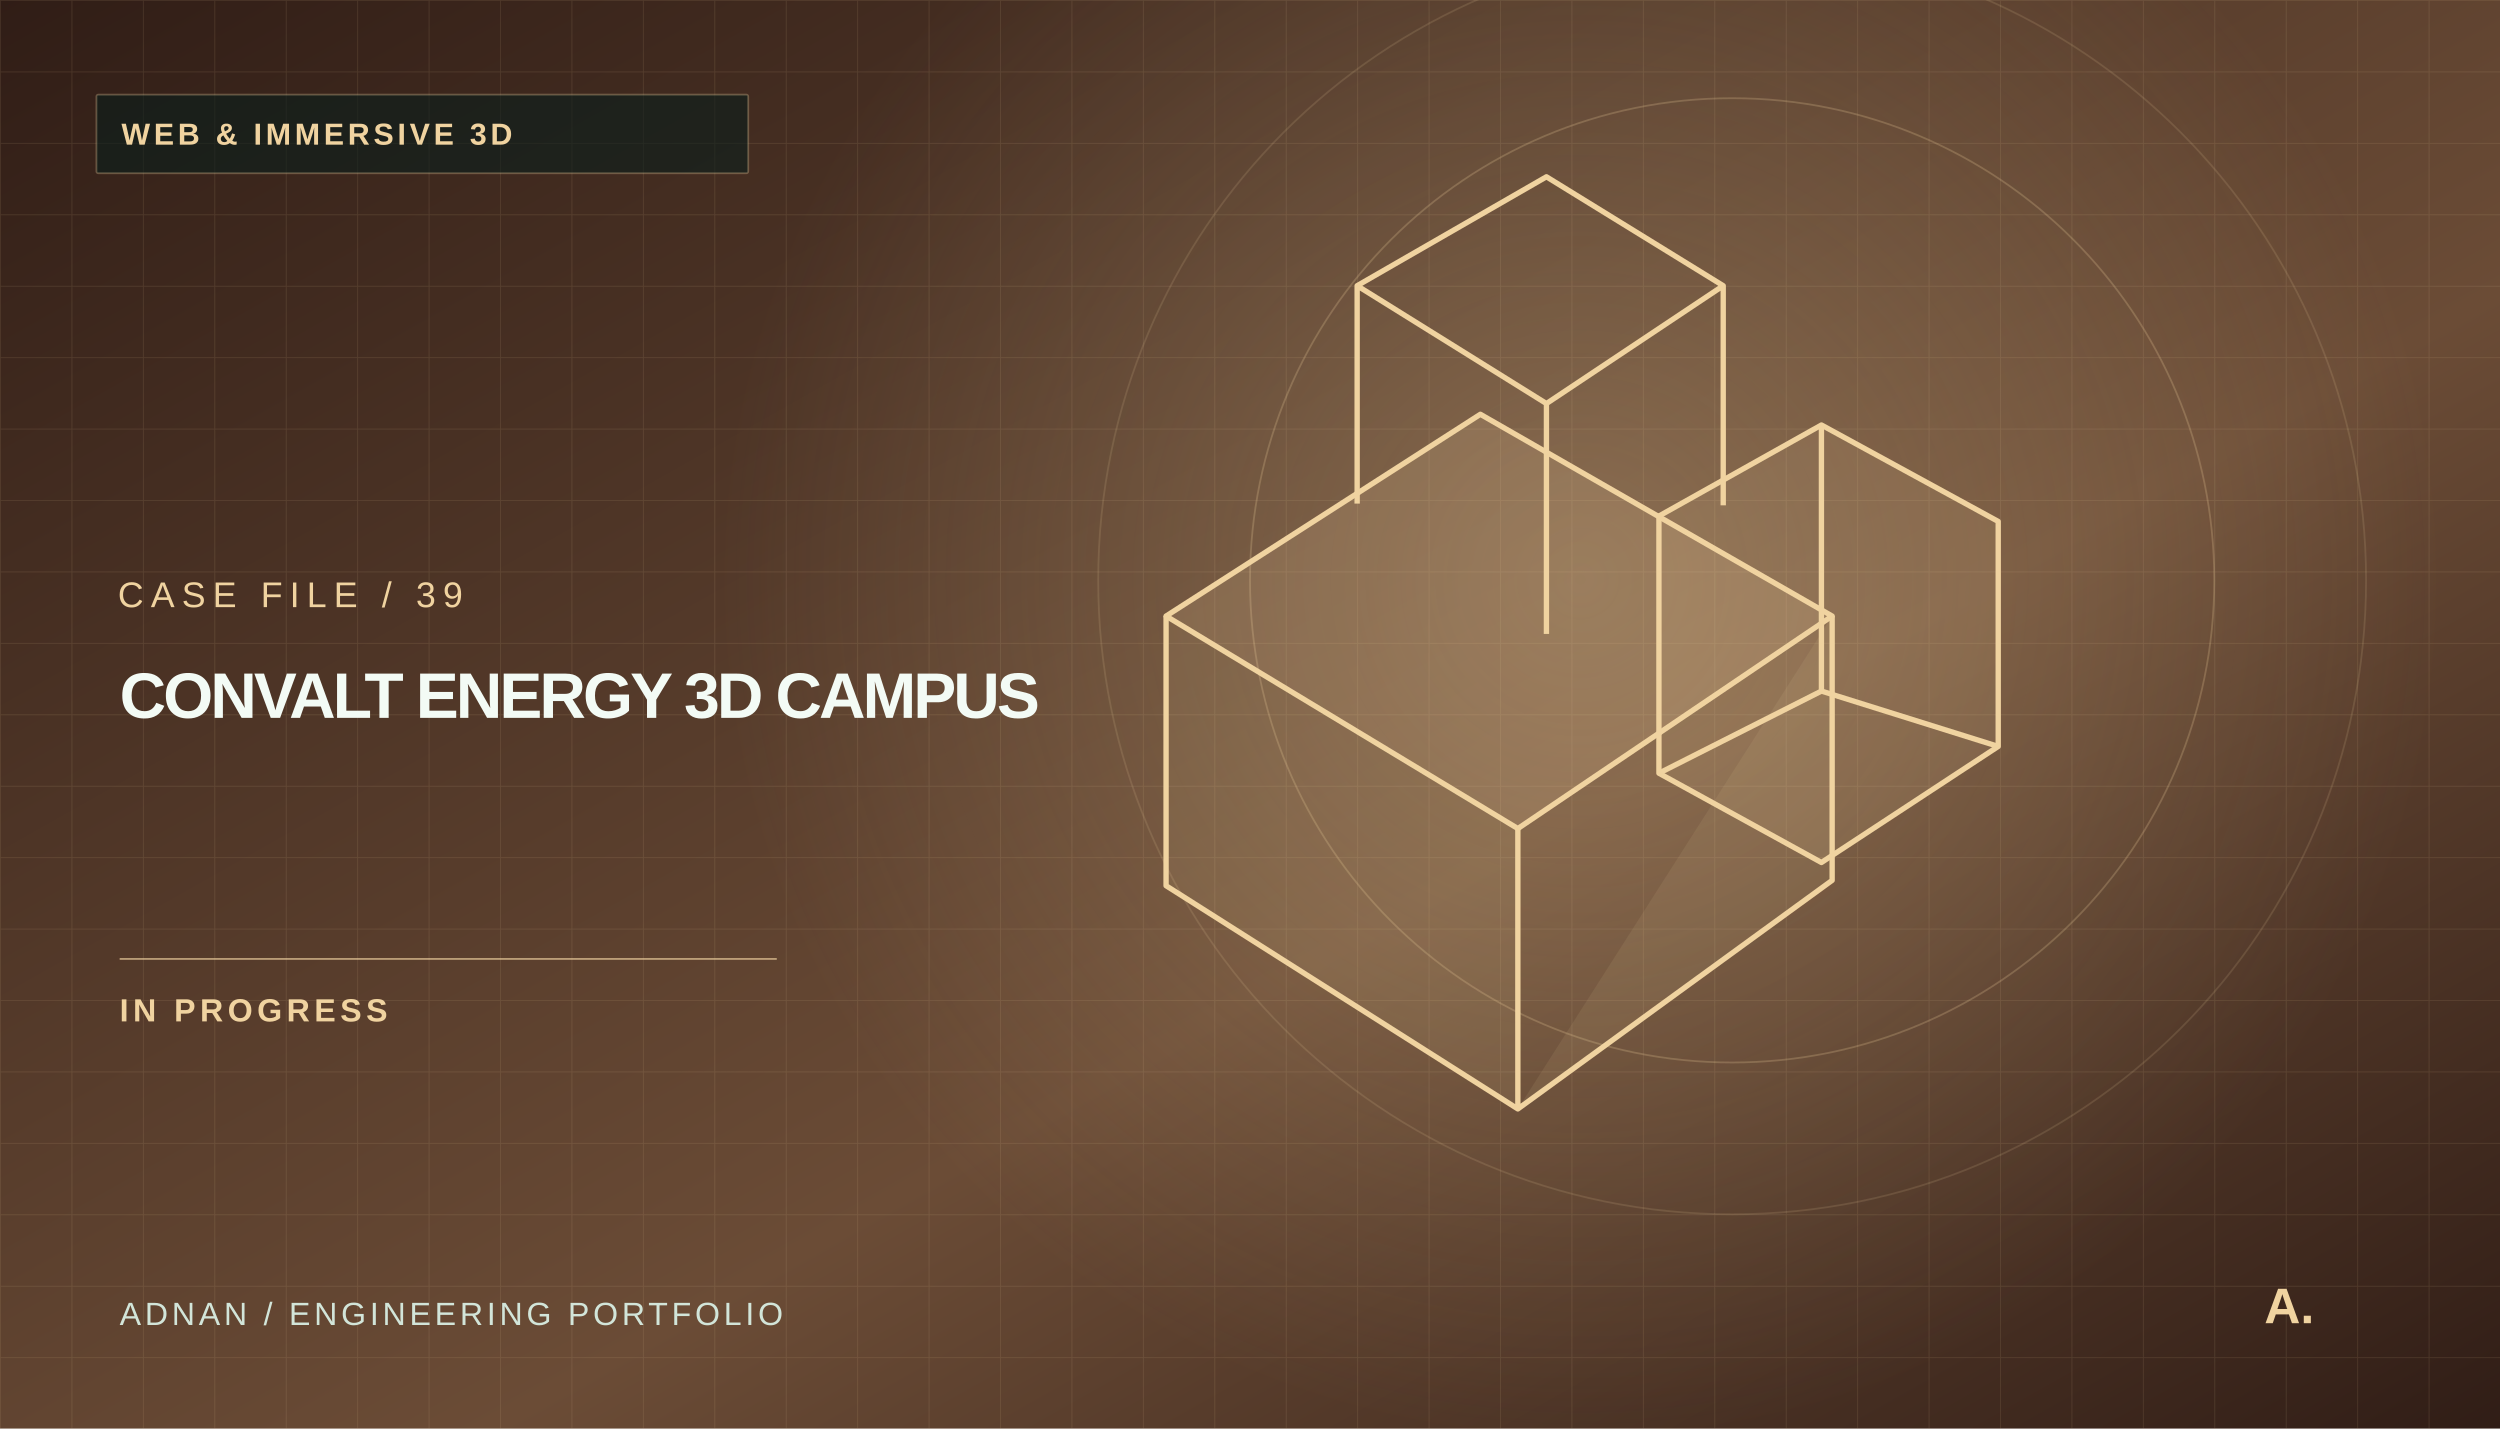
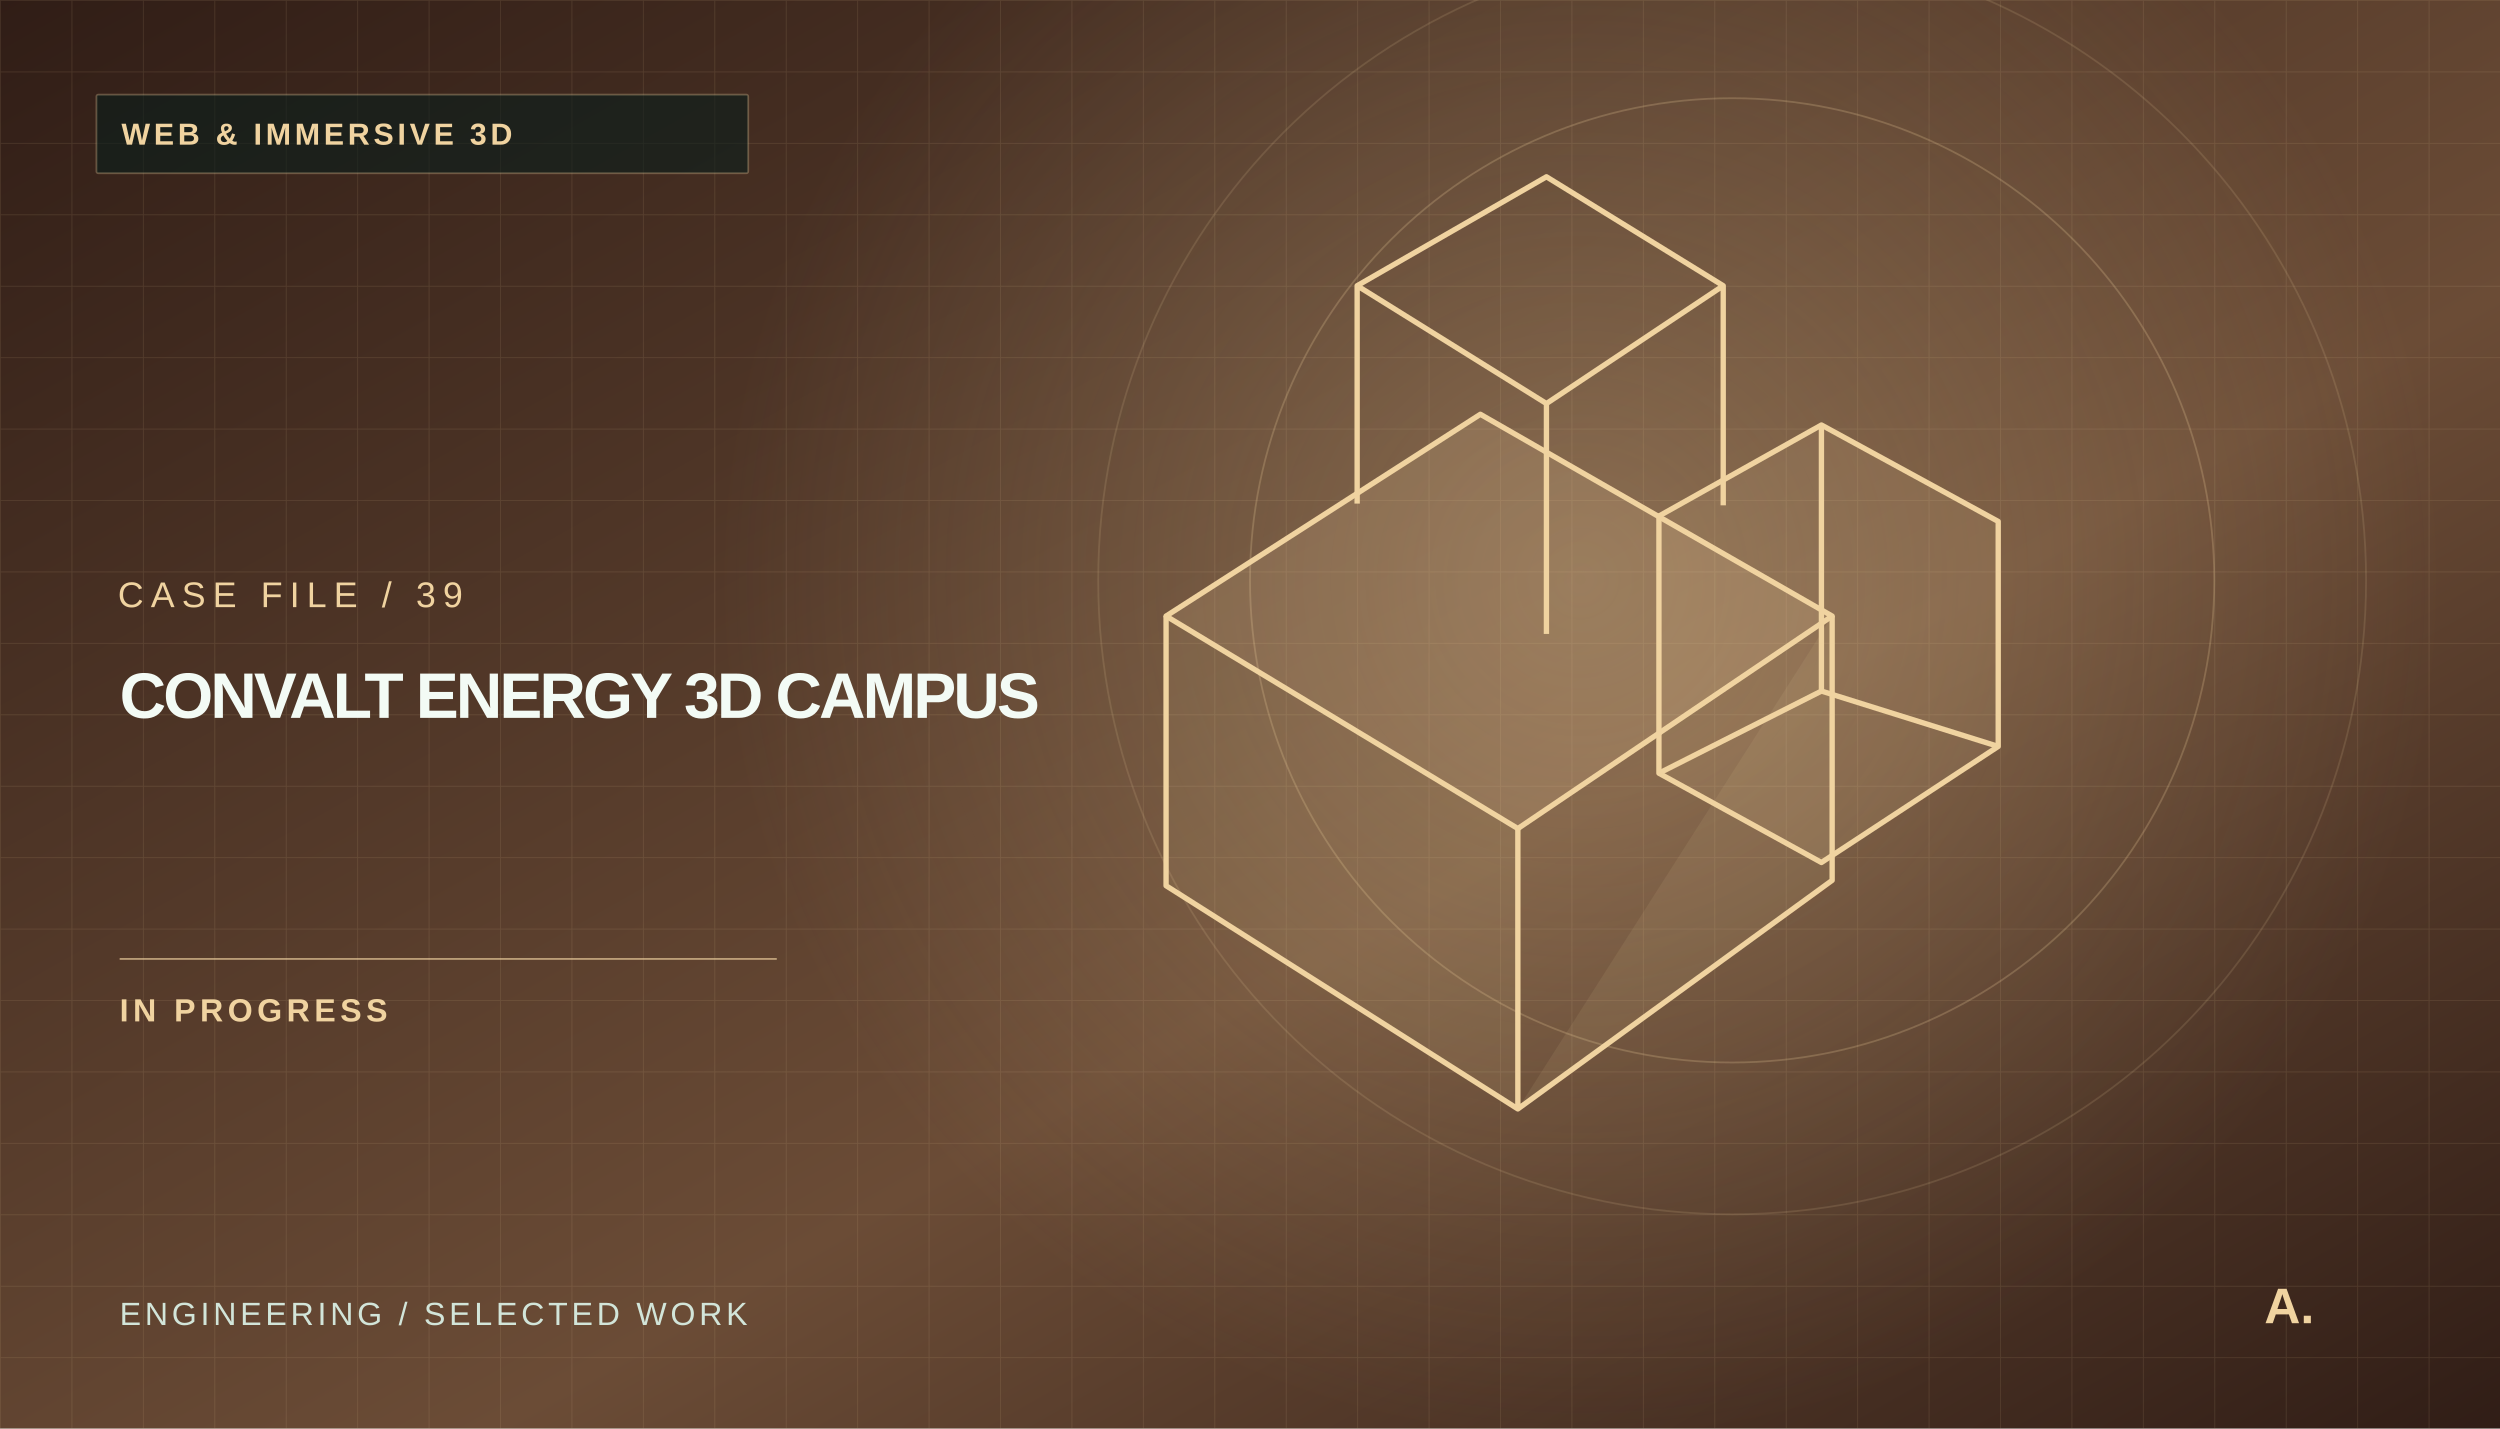
<svg xmlns="http://www.w3.org/2000/svg" width="1400" height="800" viewBox="0 0 1400 800" role="img" aria-label="Concept art for Convalt Energy 3D Campus">
  <defs>
    <linearGradient id="g" x1="0" x2="1" y1="0" y2="1">
      <stop stop-color="#301d16" />
      <stop offset=".6" stop-color="#6b4c36" />
      <stop offset="1" stop-color="#301d16" />
    </linearGradient>
    <radialGradient id="gl">
      <stop stop-color="#f0d3a0" stop-opacity=".29" />
      <stop offset="1" stop-color="#f0d3a0" stop-opacity="0" />
    </radialGradient>
    <pattern id="grid" width="40" height="40" patternUnits="userSpaceOnUse">
      <path d="M40 0H0V40" fill="none" stroke="#f0d3a0" stroke-opacity=".11" stroke-width="1" />
    </pattern>
    <filter id="blur">
      <feGaussianBlur stdDeviation="38" />
    </filter>
  </defs>
  <rect width="1400" height="800" fill="url(#g)" />
  <rect width="1400" height="800" fill="url(#grid)" />
  <circle cx="885" cy="325" r="480" fill="url(#gl)" />
  <circle cx="970" cy="325" r="270" stroke="#f0d3a0" stroke-opacity=".23" fill="none" />
  <circle cx="970" cy="325" r="355" stroke="#f0d3a0" stroke-opacity=".14" fill="none" />
  <g stroke="#f0d3a0" stroke-width="3" fill="none" stroke-linejoin="round">
    <path d="M653 345l176-113 197 113-176 119z" fill="#f0d3a0" fill-opacity=".15" />
    <path d="M653 345v151l197 125V464m176-119v148L850 621" fill="#f0d3a0" fill-opacity=".09" />
    <path d="M760 282V160l106-61 99 61v123m-205-123 106 66 99-66M866 226v129" />
    <path d="M929 289l91-51 99 54v126l-99 65-91-50z" fill="#f0d3a0" fill-opacity=".1" />
    <path d="M1020 239v148l-91 46m91-46 99 31" />
  </g>
  <rect x="54" y="53" width="365" height="44" rx="1" fill="#061c1a" fill-opacity=".58" stroke="#f0d3a0" stroke-opacity=".3" />
  <text x="68" y="81" font-family="Arial,sans-serif" font-size="17" font-weight="600" letter-spacing="2.1" fill="#f0d3a0">WEB &amp; IMMERSIVE 3D</text>
  <text x="66" y="340" font-family="Arial,sans-serif" font-size="20" letter-spacing="4" fill="#f0d3a0">CASE FILE / 39</text>
  <text x="67" y="402" font-family="Arial,sans-serif" font-size="36" font-weight="700" letter-spacing="-1.6" fill="#f3fbf5">CONVALT ENERGY 3D CAMPUS</text>
  <line x1="67" y1="537" x2="435" y2="537" stroke="#f0d3a0" stroke-opacity=".66" />
  <text x="67" y="572" font-family="Arial,sans-serif" font-size="18" font-weight="600" letter-spacing="2.5" fill="#f0d3a0">IN PROGRESS</text>
-   <text x="67" y="742" font-family="Arial,sans-serif" font-size="18" letter-spacing="2.1" fill="#d2e5d9">ADNAN / ENGINEERING PORTFOLIO</text>
+   <text x="67" y="742" font-family="Arial,sans-serif" font-size="18" letter-spacing="2.1" fill="#d2e5d9">ENGINEERING / SELECTED WORK</text>
  <text x="1296" y="741" font-family="Arial,sans-serif" font-size="28" font-weight="700" fill="#f0d3a0" text-anchor="end">A.</text>
</svg>
